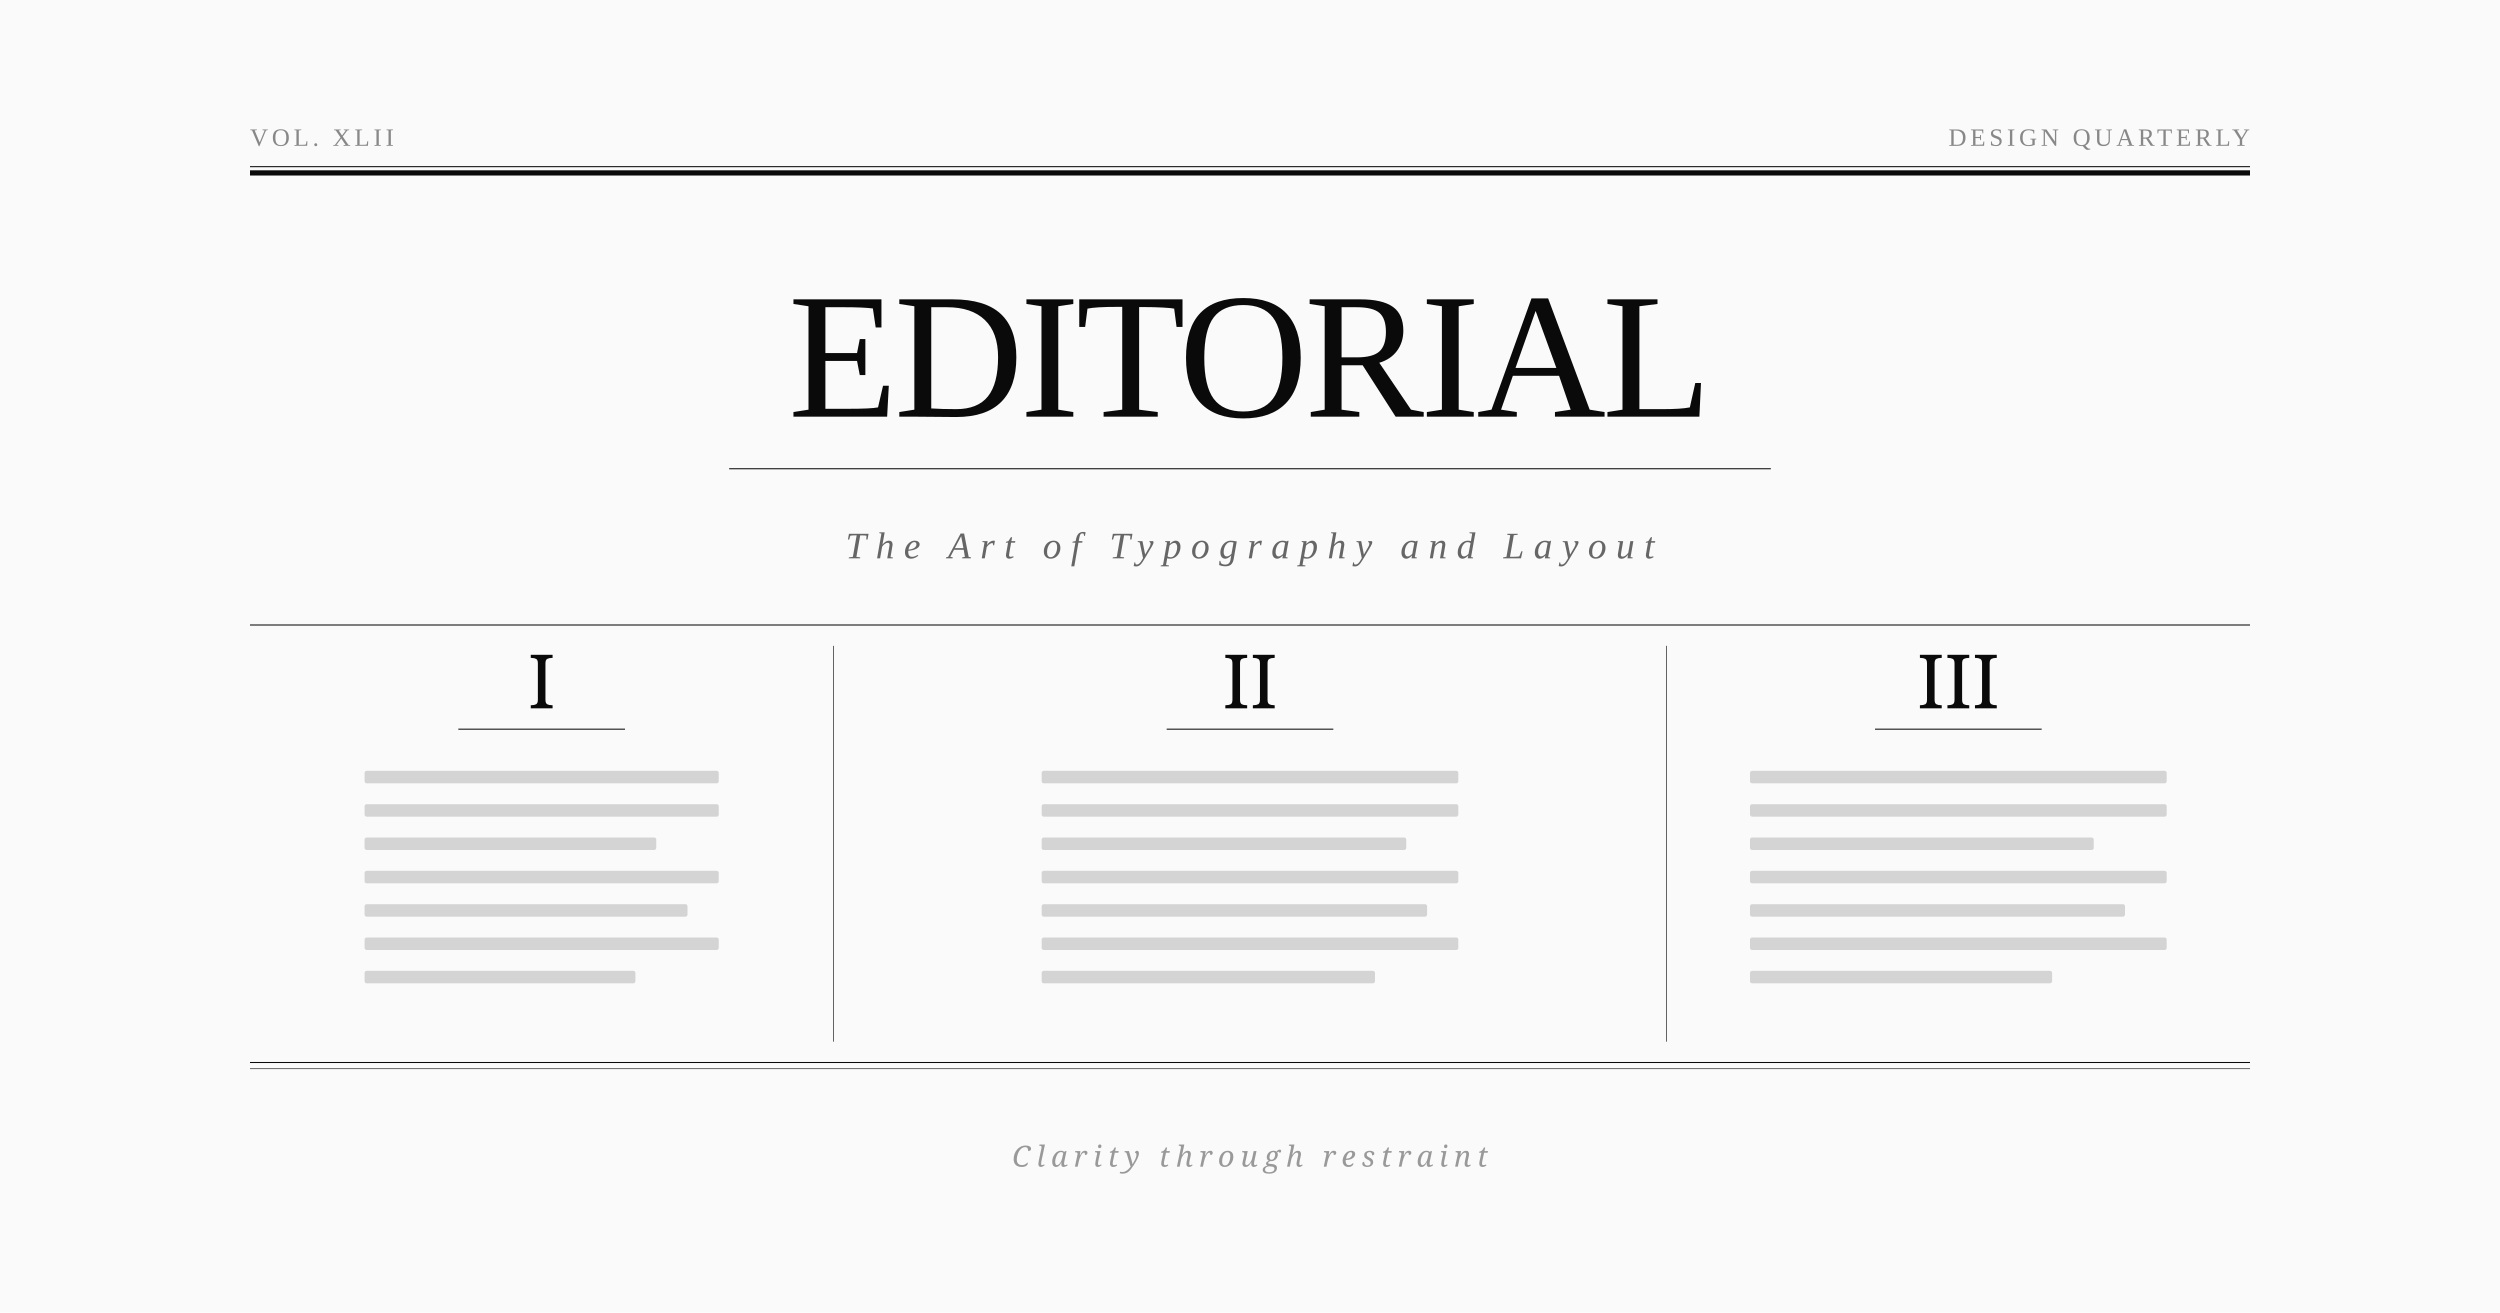
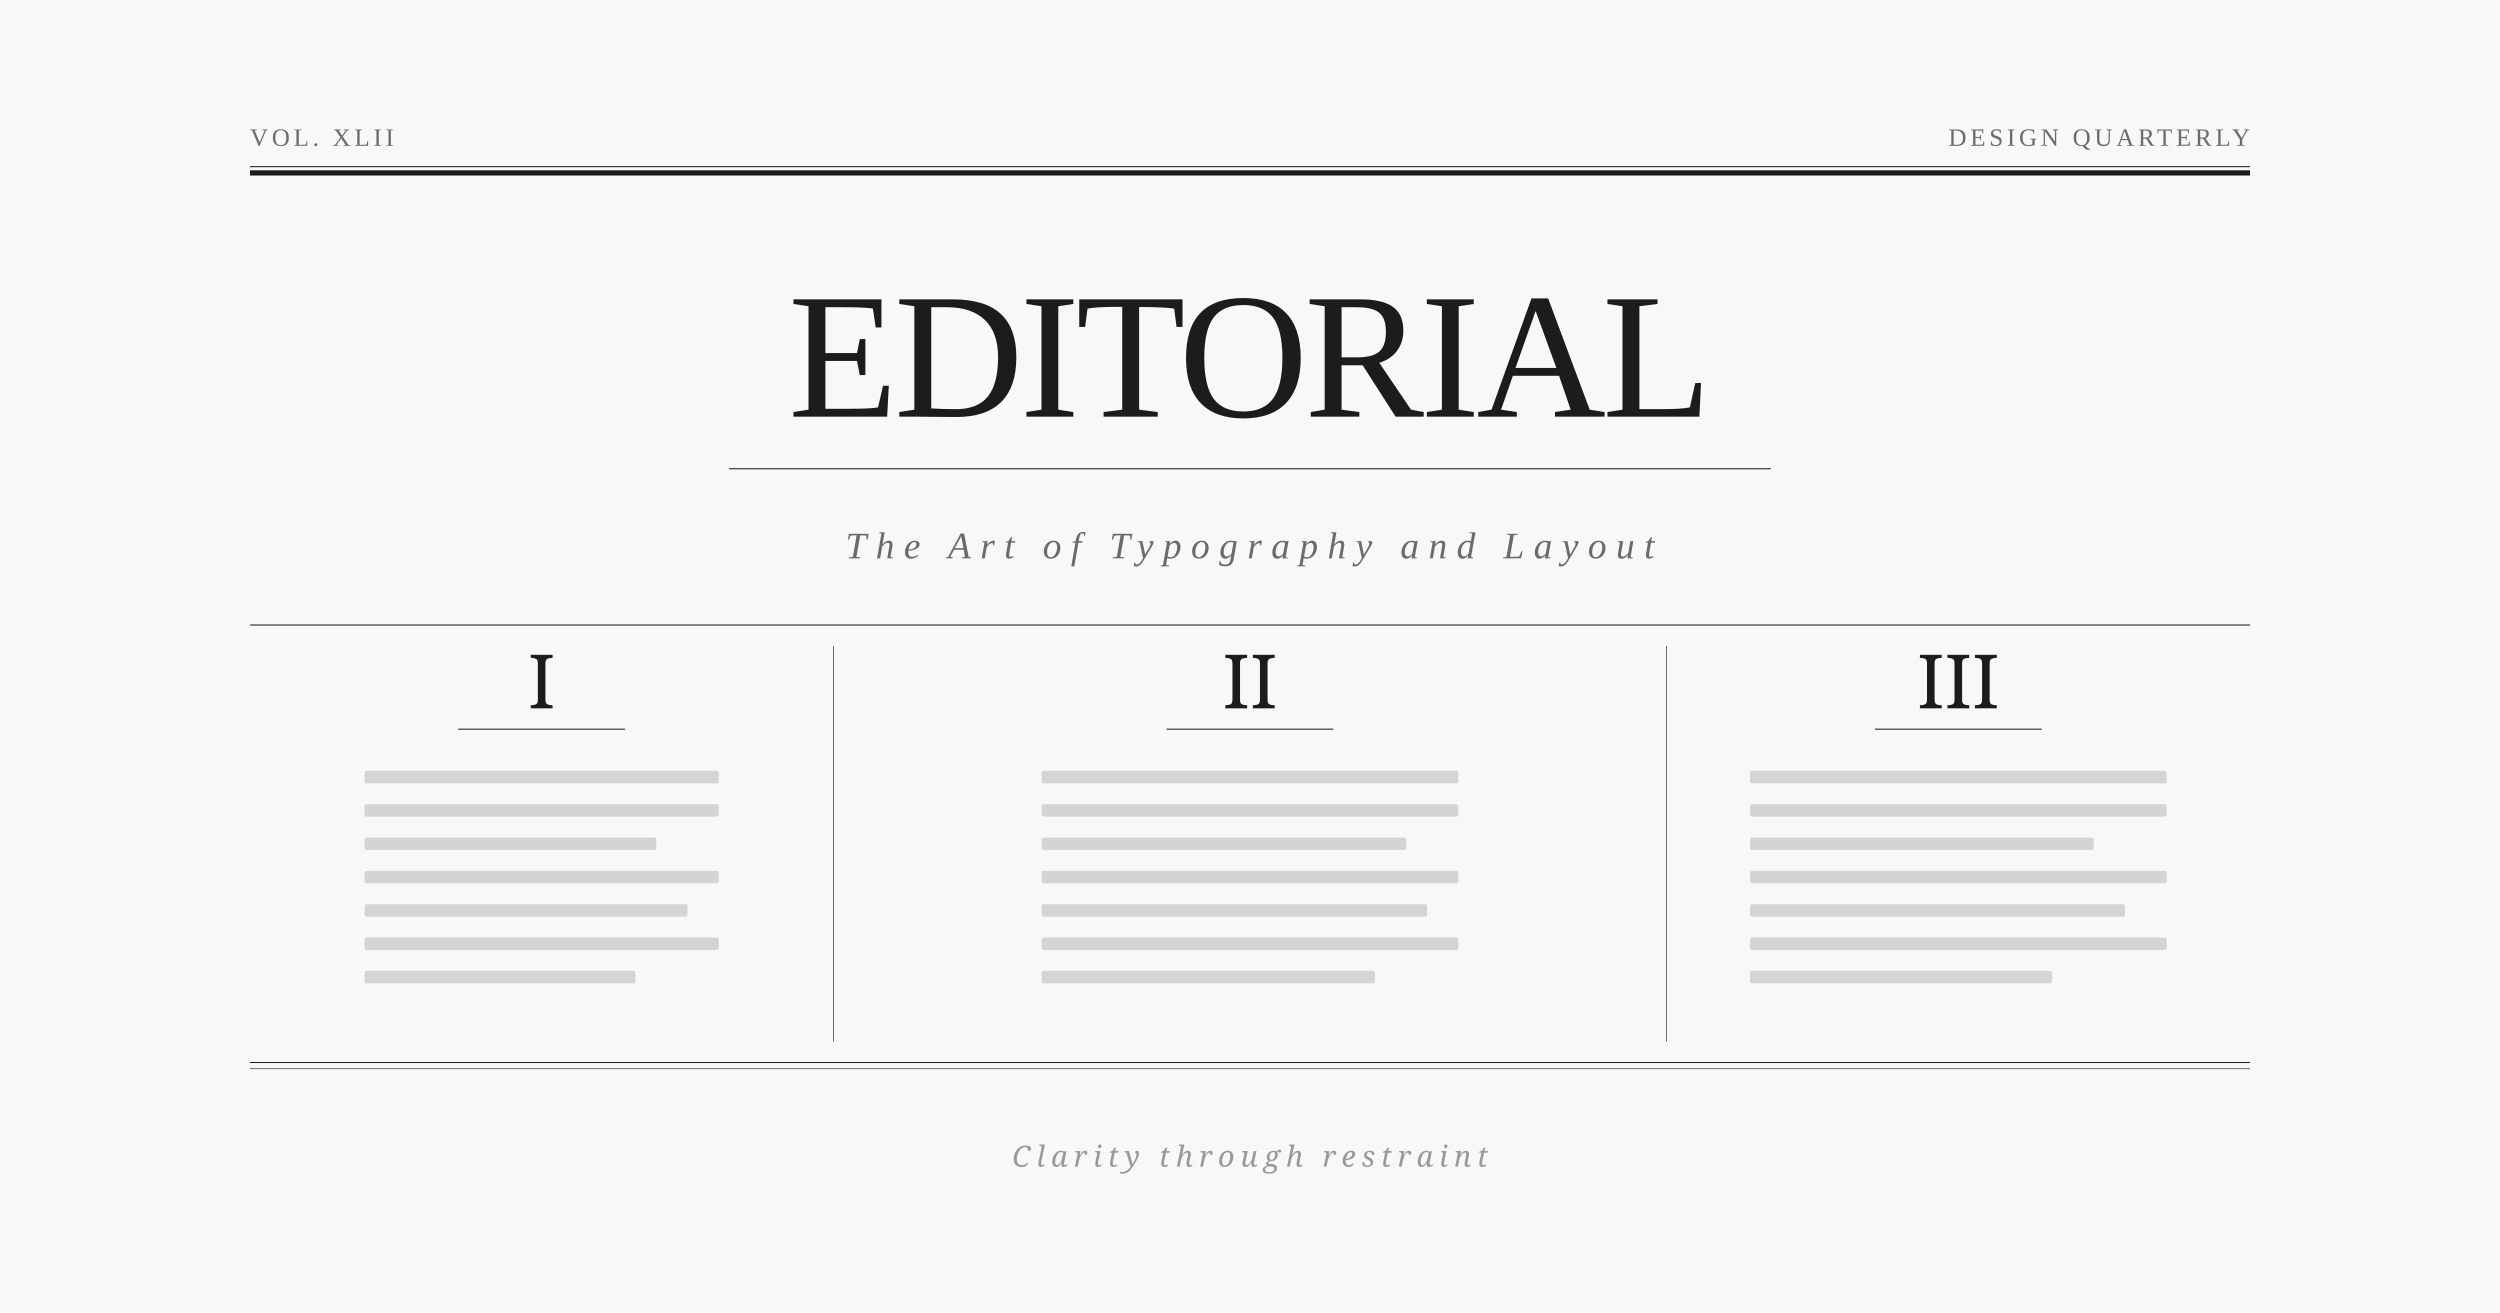
<svg xmlns="http://www.w3.org/2000/svg" width="1200" height="630" fill="none" viewBox="0 0 1200 630">
-   <path fill="#fafafa" d="M0 0h1200v630H0z" />
-   <path stroke="#0a0a0a" stroke-width=".5" d="M120 80h960" />
-   <path stroke="#0a0a0a" stroke-width="2.5" d="M120 83h960" />
-   <text x="120" y="70" fill="#888" font-family="Georgia, 'Times New Roman', serif" font-size="12" letter-spacing=".15em">VOL. XLII</text>
-   <text x="1080" y="70" fill="#888" font-family="Georgia, 'Times New Roman', serif" font-size="12" letter-spacing=".15em" text-anchor="end">DESIGN QUARTERLY</text>
-   <text x="600" y="200" fill="#0a0a0a" font-family="Georgia, 'Times New Roman', serif" font-size="86" font-weight="400" letter-spacing="-.02em" text-anchor="middle">EDITORIAL</text>
-   <path stroke="#0a0a0a" stroke-width=".5" d="M350 225h500" />
-   <text x="600" y="268" fill="#666" font-family="Georgia, 'Times New Roman', serif" font-size="18" font-style="italic" letter-spacing=".25em" text-anchor="middle">The Art of Typography and Layout</text>
-   <path stroke="#0a0a0a" stroke-width=".5" d="M120 300h960" />
-   <text x="260" y="340" fill="#0a0a0a" font-family="Georgia, serif" font-size="36" font-weight="400" text-anchor="middle">I</text>
-   <path stroke="#0a0a0a" stroke-width=".5" d="M220 350h80" />
+   <path fill="#F9F8F6" d="M0 0h1200v630H0z" />
+   <path stroke="#1C1C1C" stroke-width=".5" d="M120 80h960" />
+   <path stroke="#1C1C1C" stroke-width="2.5" d="M120 83h960" />
+   <text x="120" y="70" fill="#6B6B6B" font-family="Georgia, 'Times New Roman', serif" font-size="12" letter-spacing=".15em">VOL. XLII</text>
+   <text x="1080" y="70" fill="#6B6B6B" font-family="Georgia, 'Times New Roman', serif" font-size="12" letter-spacing=".15em" text-anchor="end">DESIGN QUARTERLY</text>
+   <text x="600" y="200" fill="#1C1C1C" font-family="Georgia, 'Times New Roman', serif" font-size="86" font-weight="400" letter-spacing="-.02em" text-anchor="middle">EDITORIAL</text>
+   <path stroke="#1C1C1C" stroke-width=".5" d="M350 225h500" />
+   <text x="600" y="268" fill="#6B6B6B" font-family="Georgia, 'Times New Roman', serif" font-size="18" font-style="italic" letter-spacing=".25em" text-anchor="middle">The Art of Typography and Layout</text>
+   <path stroke="#1C1C1C" stroke-width=".5" d="M120 300h960" />
+   <text x="260" y="340" fill="#1C1C1C" font-family="Georgia, serif" font-size="36" font-weight="400" text-anchor="middle">I</text>
+   <path stroke="#1C1C1C" stroke-width=".5" d="M220 350h80" />
  <rect width="170" height="6" x="175" y="370" fill="#d4d4d4" rx="1" />
  <rect width="170" height="6" x="175" y="386" fill="#d4d4d4" rx="1" />
  <rect width="140" height="6" x="175" y="402" fill="#d4d4d4" rx="1" />
  <rect width="170" height="6" x="175" y="418" fill="#d4d4d4" rx="1" />
  <rect width="155" height="6" x="175" y="434" fill="#d4d4d4" rx="1" />
  <rect width="170" height="6" x="175" y="450" fill="#d4d4d4" rx="1" />
  <rect width="130" height="6" x="175" y="466" fill="#d4d4d4" rx="1" />
-   <path stroke="#0a0a0a" stroke-width=".3" d="M400 310v190" />
-   <text x="600" y="340" fill="#0a0a0a" font-family="Georgia, serif" font-size="36" font-weight="400" text-anchor="middle">II</text>
-   <path stroke="#0a0a0a" stroke-width=".5" d="M560 350h80" />
+   <path stroke="#1C1C1C" stroke-width=".3" d="M400 310v190" />
+   <text x="600" y="340" fill="#1C1C1C" font-family="Georgia, serif" font-size="36" font-weight="400" text-anchor="middle">II</text>
+   <path stroke="#1C1C1C" stroke-width=".5" d="M560 350h80" />
  <rect width="200" height="6" x="500" y="370" fill="#d4d4d4" rx="1" />
  <rect width="200" height="6" x="500" y="386" fill="#d4d4d4" rx="1" />
  <rect width="175" height="6" x="500" y="402" fill="#d4d4d4" rx="1" />
  <rect width="200" height="6" x="500" y="418" fill="#d4d4d4" rx="1" />
  <rect width="185" height="6" x="500" y="434" fill="#d4d4d4" rx="1" />
  <rect width="200" height="6" x="500" y="450" fill="#d4d4d4" rx="1" />
  <rect width="160" height="6" x="500" y="466" fill="#d4d4d4" rx="1" />
-   <path stroke="#0a0a0a" stroke-width=".3" d="M800 310v190" />
-   <text x="940" y="340" fill="#0a0a0a" font-family="Georgia, serif" font-size="36" font-weight="400" text-anchor="middle">III</text>
-   <path stroke="#0a0a0a" stroke-width=".5" d="M900 350h80" />
+   <path stroke="#1C1C1C" stroke-width=".3" d="M800 310v190" />
+   <text x="940" y="340" fill="#1C1C1C" font-family="Georgia, serif" font-size="36" font-weight="400" text-anchor="middle">III</text>
+   <path stroke="#1C1C1C" stroke-width=".5" d="M900 350h80" />
  <rect width="200" height="6" x="840" y="370" fill="#d4d4d4" rx="1" />
  <rect width="200" height="6" x="840" y="386" fill="#d4d4d4" rx="1" />
  <rect width="165" height="6" x="840" y="402" fill="#d4d4d4" rx="1" />
  <rect width="200" height="6" x="840" y="418" fill="#d4d4d4" rx="1" />
  <rect width="180" height="6" x="840" y="434" fill="#d4d4d4" rx="1" />
  <rect width="200" height="6" x="840" y="450" fill="#d4d4d4" rx="1" />
  <rect width="145" height="6" x="840" y="466" fill="#d4d4d4" rx="1" />
-   <path stroke="#0a0a0a" stroke-width=".5" d="M120 510h960" />
-   <path stroke="#0a0a0a" stroke-width=".3" d="M120 513h960" />
+   <path stroke="#1C1C1C" stroke-width=".5" d="M120 510h960" />
+   <path stroke="#1C1C1C" stroke-width=".3" d="M120 513h960" />
  <text x="600" y="560" fill="#999" font-family="Georgia, serif" font-size="14" font-style="italic" letter-spacing=".2em" text-anchor="middle">Clarity through restraint</text>
</svg>
